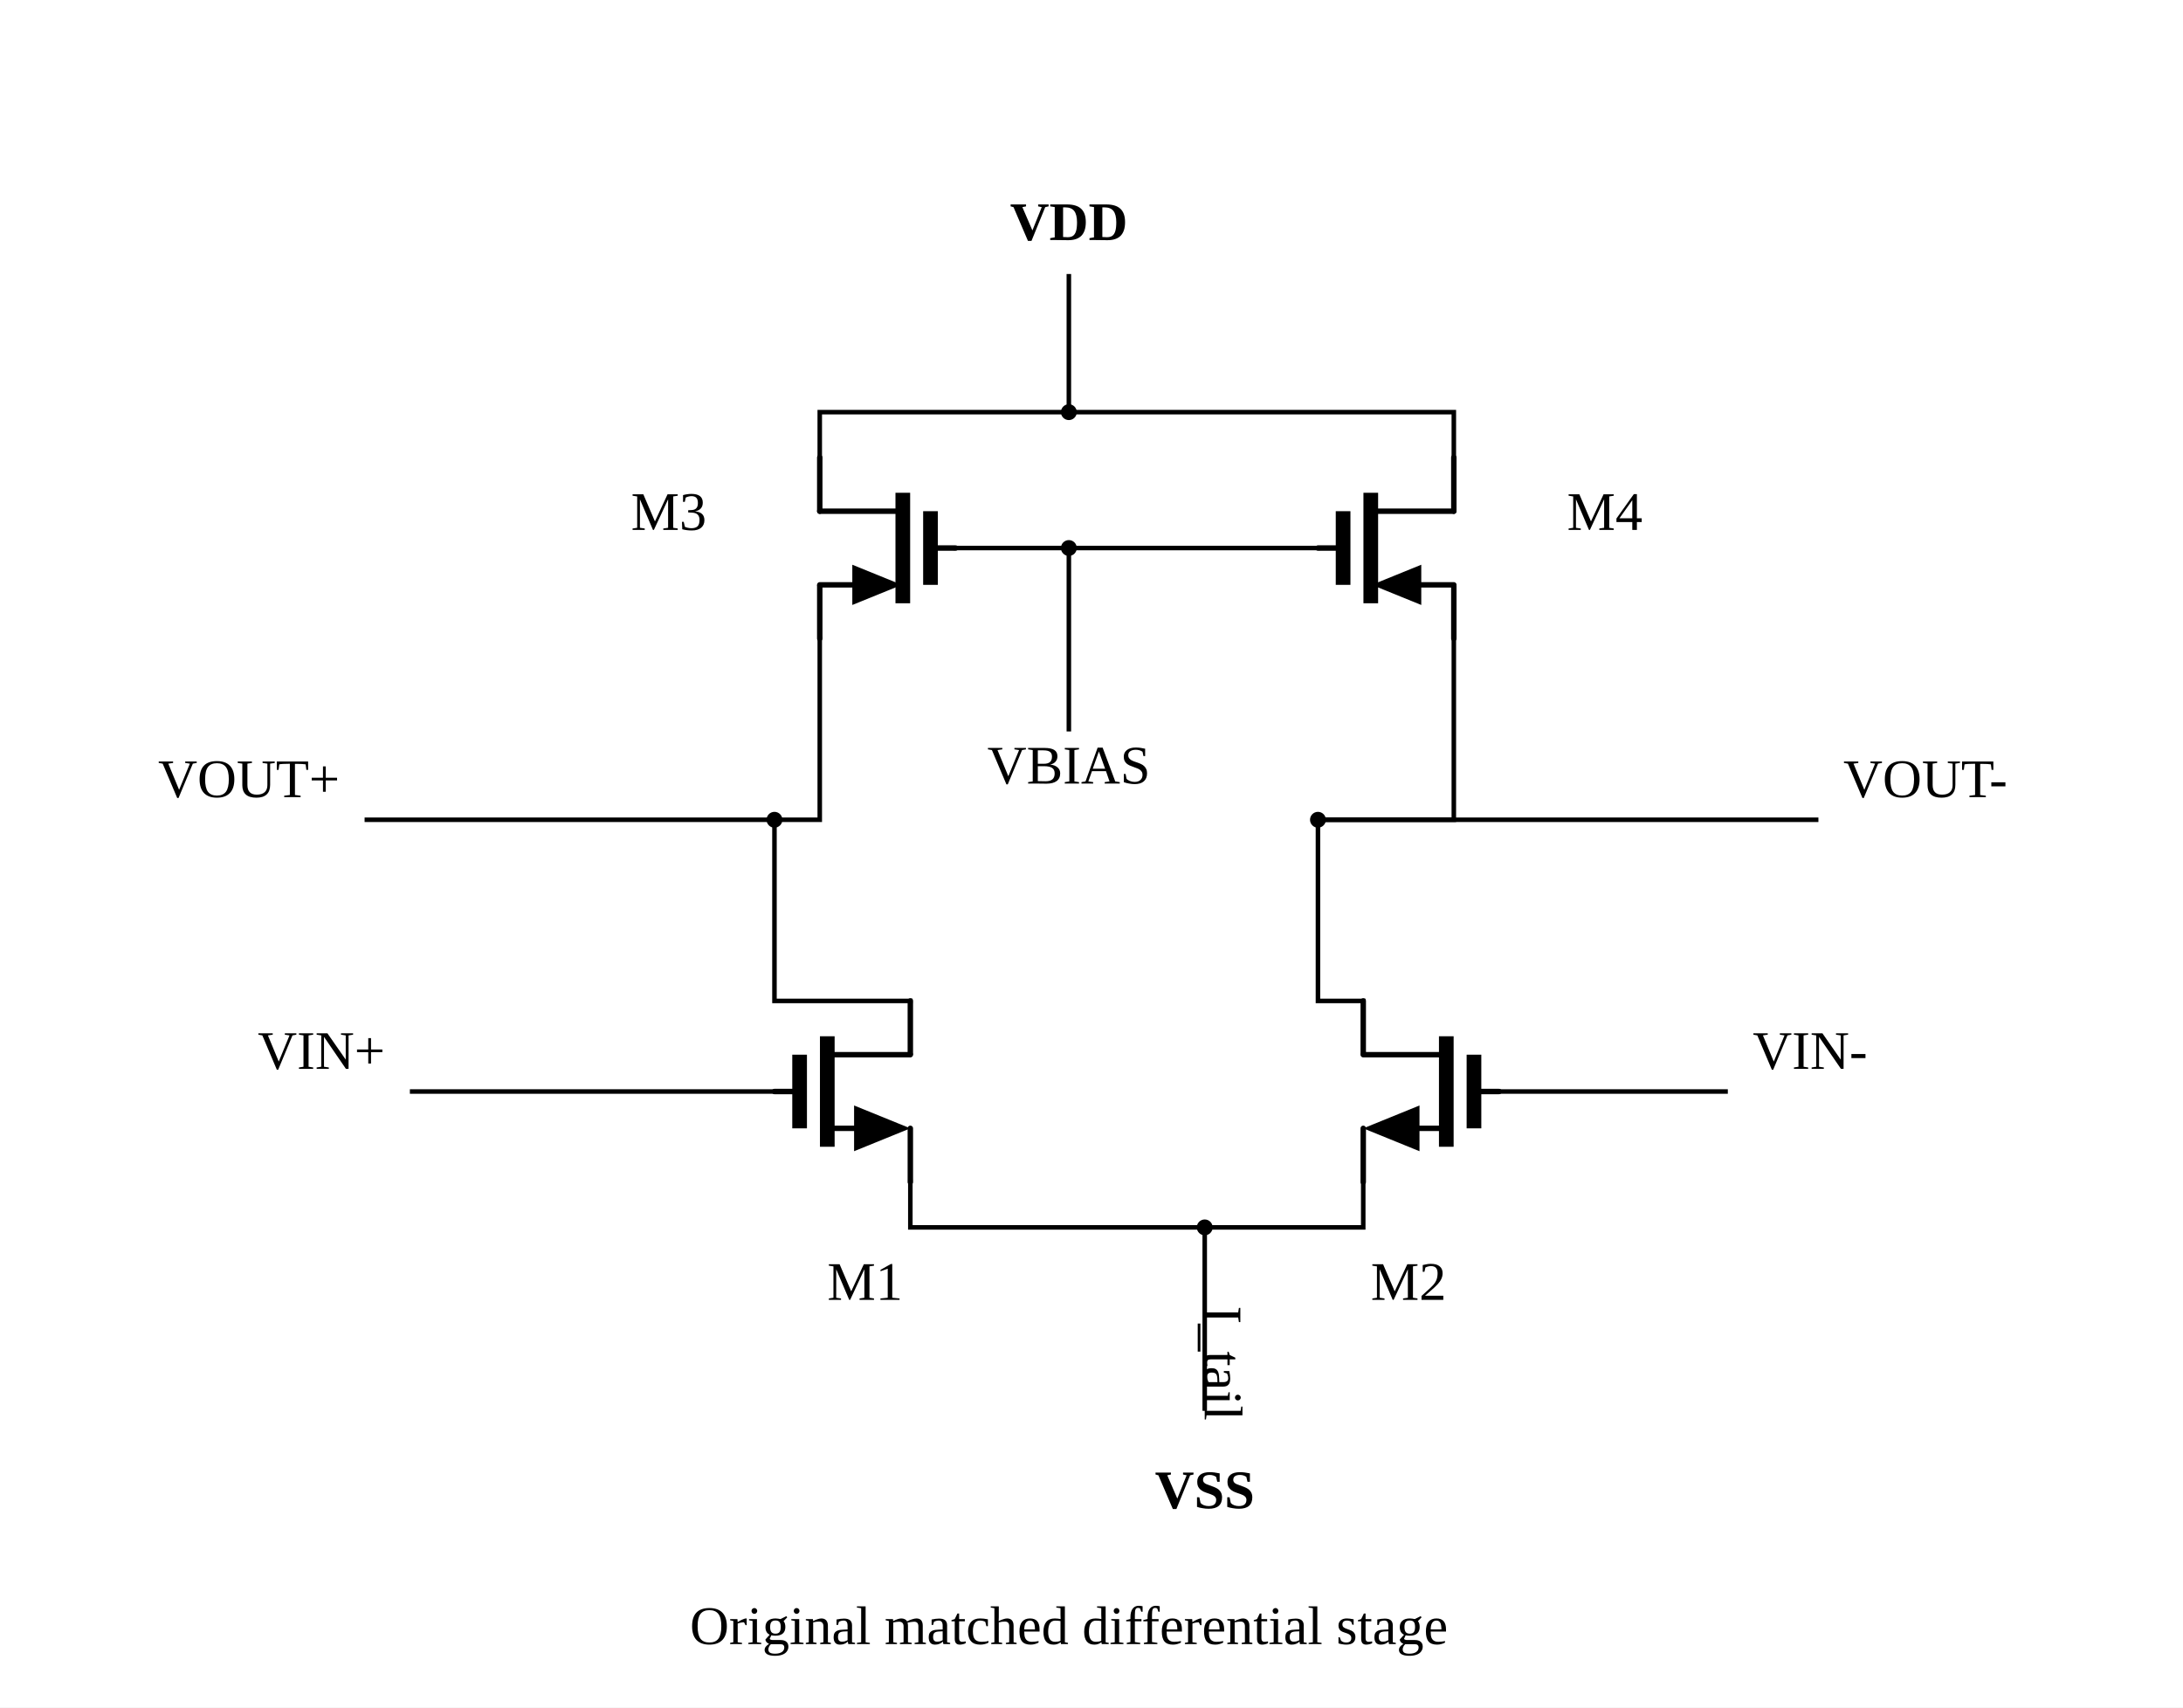
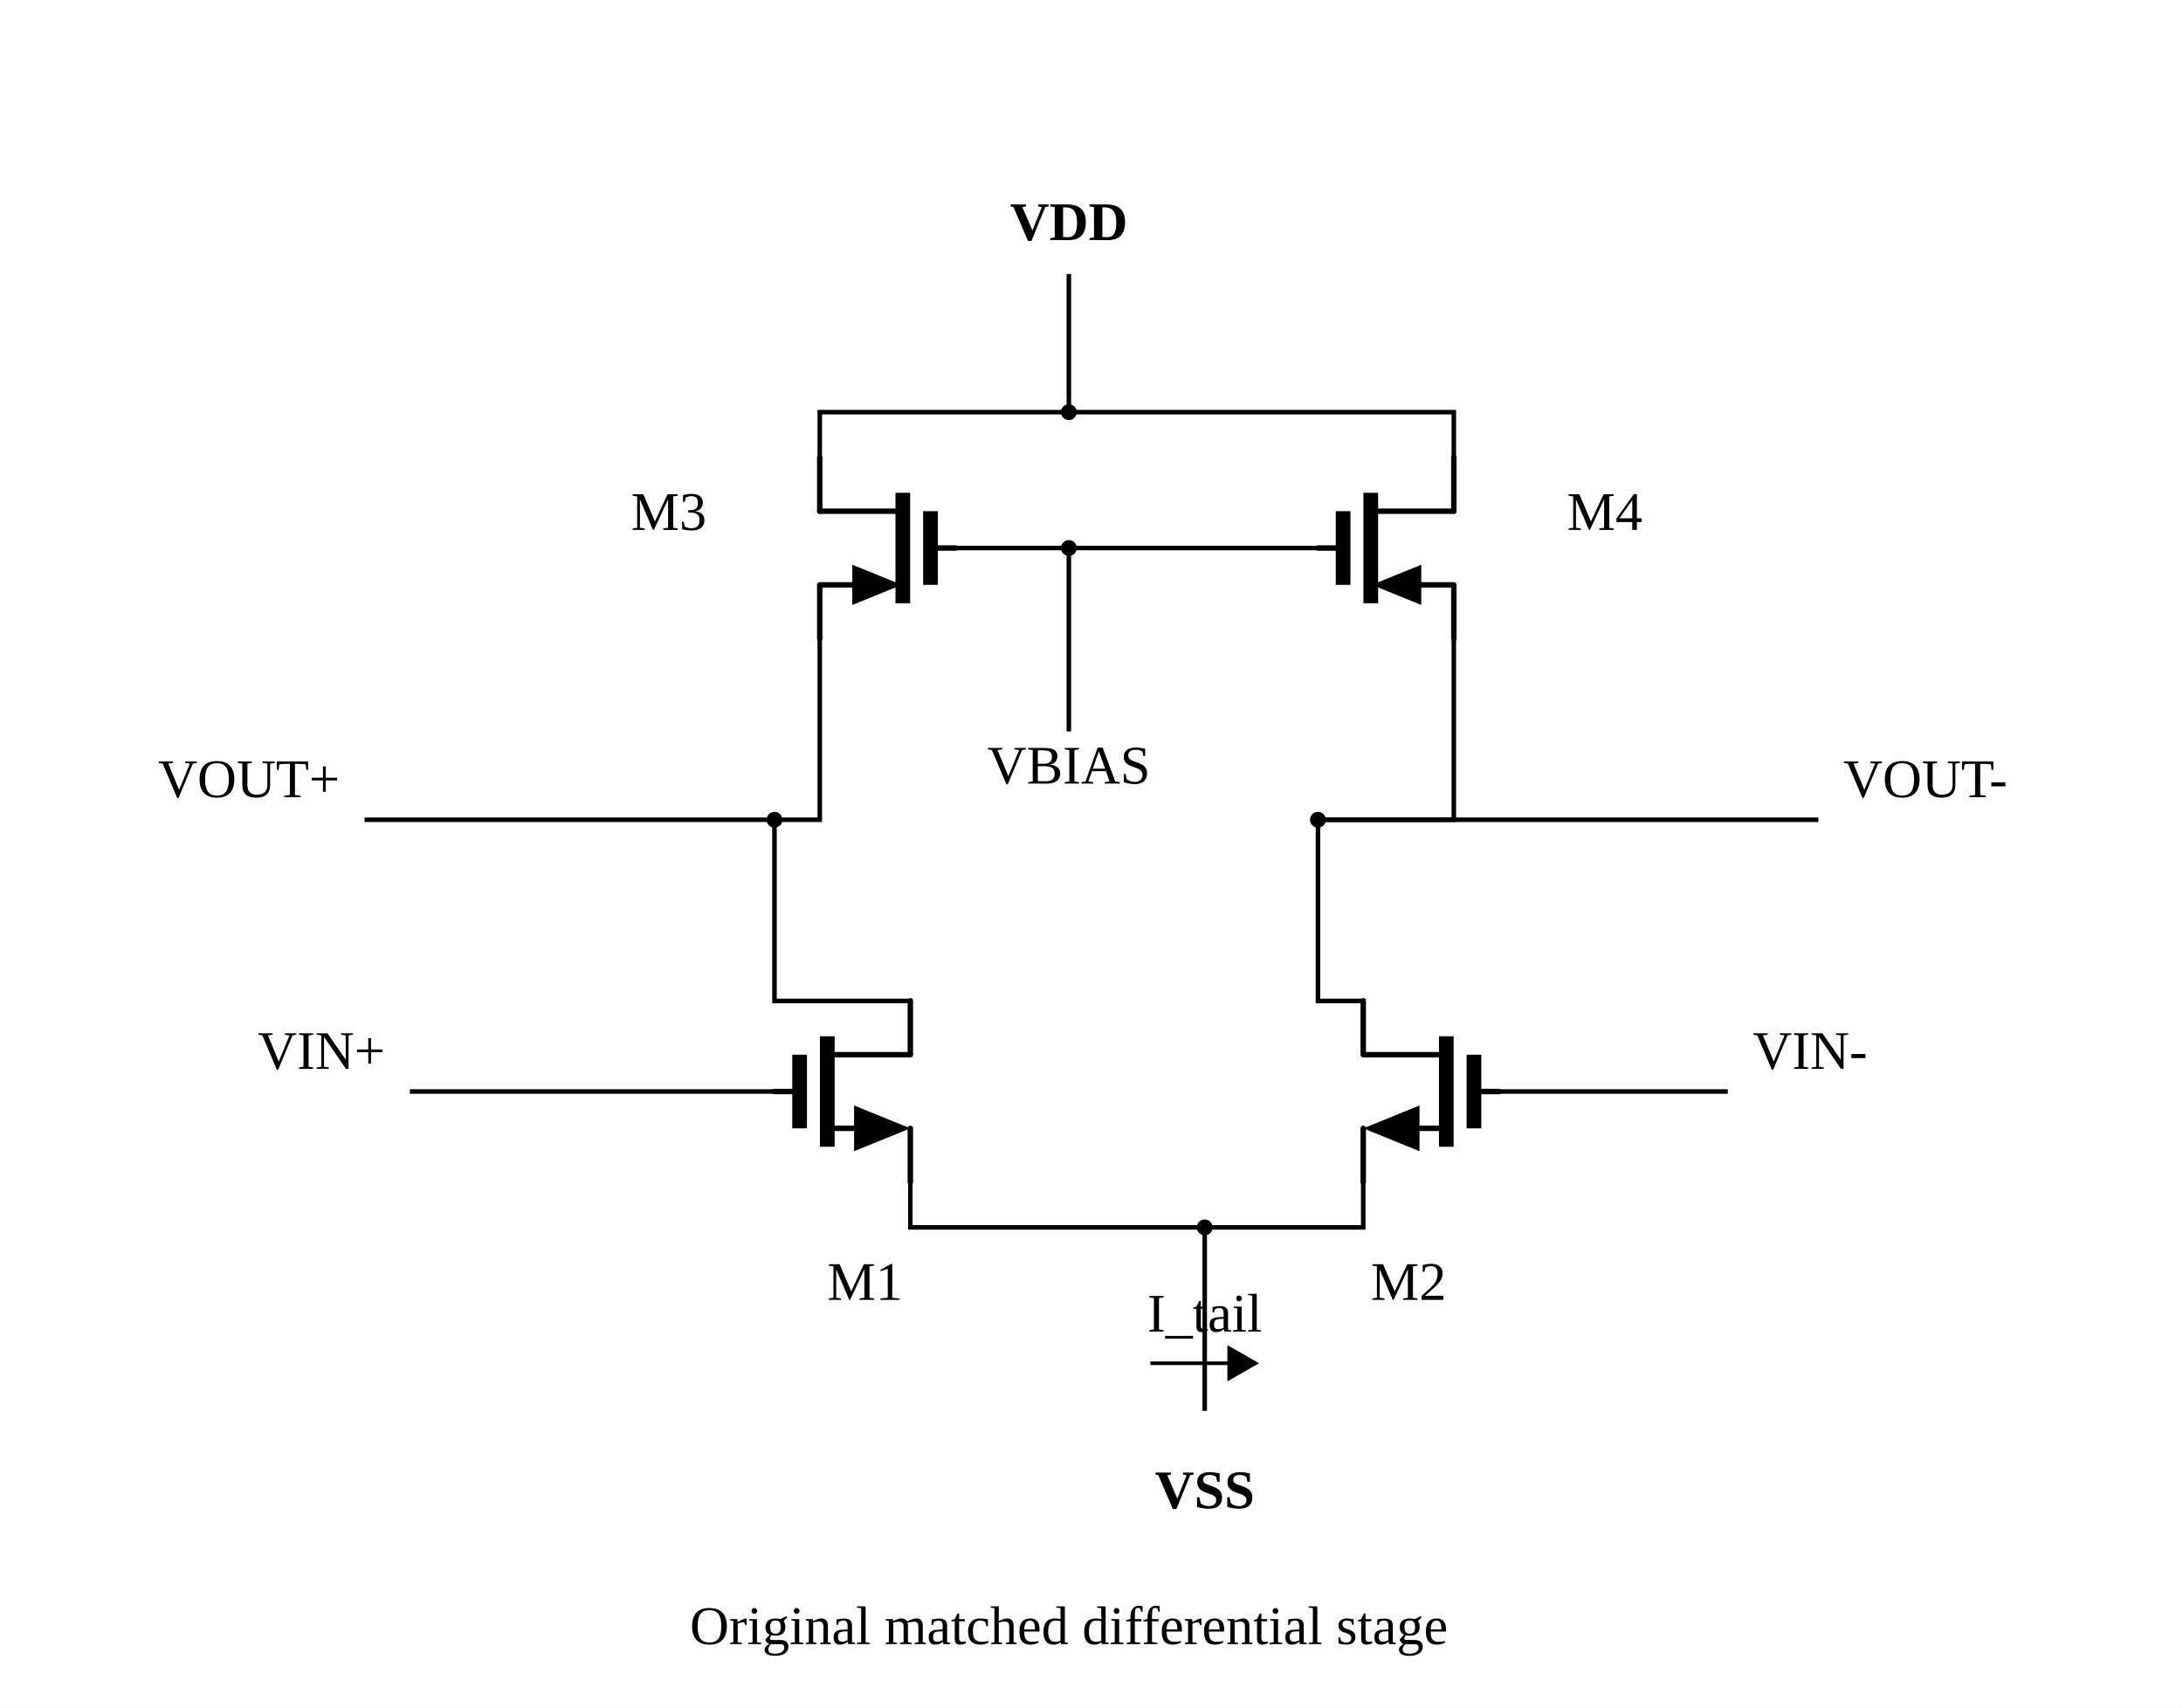
<svg xmlns="http://www.w3.org/2000/svg" viewBox="-11 -41 482 377" role="img" aria-labelledby="title" data-style-profile="textbook-monochrome-v1">
  <rect x="-11" y="-41" width="482" height="377" fill="#fff" />
  <style>text{fill:#000;font-family:Georgia,'Times New Roman',serif;font-size:12px}path,polyline,line,circle{vector-effect:non-scaling-stroke}</style>
  <g data-layer="formal">
    <g data-layer="routes">
      <polyline data-object-id="route-bias-feed" data-net-id="net-bias" points="225,80 225,120" fill="none" stroke="#000" stroke-width="1" stroke-linecap="square" stroke-linejoin="miter" />
      <polyline data-object-id="route-bias-left" data-net-id="net-bias" points="200,80 225,80" fill="none" stroke="#000" stroke-width="1" stroke-linecap="square" stroke-linejoin="miter" />
      <polyline data-object-id="route-bias-right" data-net-id="net-bias" points="225,80 280,80" fill="none" stroke="#000" stroke-width="1" stroke-linecap="square" stroke-linejoin="miter" />
      <polyline data-object-id="route-outn-bottom" data-net-id="net-voutn" points="280,140 280,180 290,180" fill="none" stroke="#000" stroke-width="1" stroke-linecap="square" stroke-linejoin="miter" />
      <polyline data-object-id="route-outn-port" data-net-id="net-voutn" points="280,140 390,140" fill="none" stroke="#000" stroke-width="1" stroke-linecap="square" stroke-linejoin="miter" />
      <polyline data-object-id="route-outn-top" data-net-id="net-voutn" points="310,100 310,140 280,140" fill="none" stroke="#000" stroke-width="1" stroke-linecap="square" stroke-linejoin="miter" />
      <polyline data-object-id="route-outp-bottom" data-net-id="net-voutp" points="160,140 160,180 190,180" fill="none" stroke="#000" stroke-width="1" stroke-linecap="square" stroke-linejoin="miter" />
      <polyline data-object-id="route-outp-port" data-net-id="net-voutp" points="70,140 160,140" fill="none" stroke="#000" stroke-width="1" stroke-linecap="square" stroke-linejoin="miter" />
      <polyline data-object-id="route-outp-top" data-net-id="net-voutp" points="170,100 170,140 160,140" fill="none" stroke="#000" stroke-width="1" stroke-linecap="square" stroke-linejoin="miter" />
      <polyline data-object-id="route-vdd-feed" data-net-id="net-vdd" points="225,20 225,50" fill="none" stroke="#000" stroke-width="1" stroke-linecap="square" stroke-linejoin="miter" />
      <polyline data-object-id="route-vdd-left" data-net-id="net-vdd" points="225,50 170,50 170,60" fill="none" stroke="#000" stroke-width="1" stroke-linecap="square" stroke-linejoin="miter" />
      <polyline data-object-id="route-vdd-right" data-net-id="net-vdd" points="225,50 310,50 310,60" fill="none" stroke="#000" stroke-width="1" stroke-linecap="square" stroke-linejoin="miter" />
      <polyline data-object-id="route-vinn" data-net-id="net-vinn" points="320,200 370,200" fill="none" stroke="#000" stroke-width="1" stroke-linecap="square" stroke-linejoin="miter" />
      <polyline data-object-id="route-vinp" data-net-id="net-vinp" points="80,200 160,200" fill="none" stroke="#000" stroke-width="1" stroke-linecap="square" stroke-linejoin="miter" />
      <polyline data-object-id="route-vss-feed" data-net-id="net-vss" points="255,230 255,270" fill="none" stroke="#000" stroke-width="1" stroke-linecap="square" stroke-linejoin="miter" />
      <polyline data-object-id="route-vss-left" data-net-id="net-vss" points="190,220 190,230 255,230" fill="none" stroke="#000" stroke-width="1" stroke-linecap="square" stroke-linejoin="miter" />
      <polyline data-object-id="route-vss-right" data-net-id="net-vss" points="290,220 290,230 255,230" fill="none" stroke="#000" stroke-width="1" stroke-linecap="square" stroke-linejoin="miter" />
    </g>
    <g data-layer="junctions">
      <circle data-object-id="junction-bias" cx="225" cy="80" r="1.75" fill="#000" />
      <circle data-object-id="junction-outn" cx="280" cy="140" r="1.75" fill="#000" />
      <circle data-object-id="junction-outp" cx="160" cy="140" r="1.75" fill="#000" />
      <circle data-object-id="junction-vdd" cx="225" cy="50" r="1.75" fill="#000" />
      <circle data-object-id="junction-vss" cx="255" cy="230" r="1.75" fill="#000" />
    </g>
    <g data-layer="symbols">
      <g data-object-id="M1" data-symbol-id="nmos">
        <g transform="translate(180 200) rotate(0)">
          <g fill="none" stroke="#000" stroke-width="1" stroke-linecap="square" stroke-linejoin="miter">
            <line x1="-8.118" y1="-8.132" x2="10" y2="-8.132" stroke-width="1.2" stroke-linecap="round" stroke-linejoin="round" />
            <polygon points="-9.957,-12.198 -9.957,12.198 -6.717,12.198 -6.717,-12.198" fill="#000" stroke="none" />
            <polygon points="-16.069,-8.132 -16.069,8.132 -12.829,8.132 -12.829,-8.132" fill="#000" stroke="none" />
            <line x1="10" y1="8.132" x2="10" y2="20" stroke-width="1.2" stroke-linecap="round" stroke-linejoin="round" />
            <line x1="-14.449" y1="0" x2="-20" y2="0" stroke-width="1.2" stroke-linecap="round" stroke-linejoin="round" />
            <line x1="10" y1="-8.349" x2="10" y2="-20" stroke-width="1.2" stroke-linecap="round" stroke-linejoin="round" />
            <line x1="-7.899" y1="8.132" x2="-0.35" y2="8.132" stroke-width="1.2" stroke-linecap="round" stroke-linejoin="round" />
            <polygon points="10,8.132 -2.42,13.181 -2.42,3.083" fill="#000" stroke="none" />
          </g>
        </g>
      </g>
      <g data-object-id="M2" data-symbol-id="nmos">
        <g transform="translate(300 200) rotate(0) scale(-1 1)">
          <g fill="none" stroke="#000" stroke-width="1" stroke-linecap="square" stroke-linejoin="miter">
            <line x1="-8.118" y1="-8.132" x2="10" y2="-8.132" stroke-width="1.2" stroke-linecap="round" stroke-linejoin="round" />
            <polygon points="-9.957,-12.198 -9.957,12.198 -6.717,12.198 -6.717,-12.198" fill="#000" stroke="none" />
            <polygon points="-16.069,-8.132 -16.069,8.132 -12.829,8.132 -12.829,-8.132" fill="#000" stroke="none" />
            <line x1="10" y1="8.132" x2="10" y2="20" stroke-width="1.2" stroke-linecap="round" stroke-linejoin="round" />
            <line x1="-14.449" y1="0" x2="-20" y2="0" stroke-width="1.2" stroke-linecap="round" stroke-linejoin="round" />
            <line x1="10" y1="-8.349" x2="10" y2="-20" stroke-width="1.2" stroke-linecap="round" stroke-linejoin="round" />
            <line x1="-7.899" y1="8.132" x2="-0.35" y2="8.132" stroke-width="1.2" stroke-linecap="round" stroke-linejoin="round" />
            <polygon points="10,8.132 -2.42,13.181 -2.42,3.083" fill="#000" stroke="none" />
          </g>
        </g>
      </g>
      <g data-object-id="M3" data-symbol-id="pmos">
        <g transform="translate(180 80) rotate(180)">
          <g fill="none" stroke="#000" stroke-width="1" stroke-linecap="square" stroke-linejoin="miter">
            <line x1="-7.899" y1="8.132" x2="10" y2="8.132" stroke-width="1.2" stroke-linecap="round" stroke-linejoin="round" />
            <polygon points="-9.957,-12.198 -9.957,12.198 -6.717,12.198 -6.717,-12.198" fill="#000" stroke="none" />
            <polygon points="-16.069,-8.132 -16.069,8.132 -12.829,8.132 -12.829,-8.132" fill="#000" stroke="none" />
            <line x1="10" y1="8.132" x2="10" y2="20" stroke-width="1.2" stroke-linecap="round" stroke-linejoin="round" />
            <line x1="-14.449" y1="0" x2="-20" y2="0" stroke-width="1.2" stroke-linecap="round" stroke-linejoin="round" />
            <line x1="10" y1="-8.349" x2="10" y2="-20" stroke-width="1.2" stroke-linecap="round" stroke-linejoin="round" />
            <line x1="0.576" y1="-8.132" x2="10" y2="-8.132" stroke-width="1.2" stroke-linecap="round" stroke-linejoin="round" />
            <polygon points="-8.118,-8.132 2.812,-3.689 2.812,-12.575" fill="#000" stroke="none" />
          </g>
        </g>
      </g>
      <g data-object-id="M4" data-symbol-id="pmos">
        <g transform="translate(300 80) rotate(180) scale(-1 1)">
          <g fill="none" stroke="#000" stroke-width="1" stroke-linecap="square" stroke-linejoin="miter">
            <line x1="-7.899" y1="8.132" x2="10" y2="8.132" stroke-width="1.2" stroke-linecap="round" stroke-linejoin="round" />
            <polygon points="-9.957,-12.198 -9.957,12.198 -6.717,12.198 -6.717,-12.198" fill="#000" stroke="none" />
            <polygon points="-16.069,-8.132 -16.069,8.132 -12.829,8.132 -12.829,-8.132" fill="#000" stroke="none" />
            <line x1="10" y1="8.132" x2="10" y2="20" stroke-width="1.2" stroke-linecap="round" stroke-linejoin="round" />
            <line x1="-14.449" y1="0" x2="-20" y2="0" stroke-width="1.2" stroke-linecap="round" stroke-linejoin="round" />
            <line x1="10" y1="-8.349" x2="10" y2="-20" stroke-width="1.2" stroke-linecap="round" stroke-linejoin="round" />
            <line x1="0.576" y1="-8.132" x2="10" y2="-8.132" stroke-width="1.2" stroke-linecap="round" stroke-linejoin="round" />
            <polygon points="-8.118,-8.132 2.812,-3.689 2.812,-12.575" fill="#000" stroke="none" />
          </g>
        </g>
      </g>
    </g>
    <g data-layer="annotations">
-       <text data-object-id="annotation-tail" data-kind="route-marker" data-attached-object-id="net-vss" x="255" y="260" text-anchor="middle" transform="rotate(90 255 260)">I_tail</text>
+       <g data-object-id="annotation-tail" data-kind="route-marker" data-attached-object-id="net-vss">
+         <g transform="rotate(0 255 260)">
+           <line x1="243" y1="260" x2="265" y2="260" stroke="#000" stroke-width="0.8" />
+           <polygon points="267,260 260,256 260,264" fill="#000" />
+         </g>
+         <text x="255" y="253" text-anchor="middle">I_tail</text>
+       </g>
      <text data-object-id="label-bias" data-kind="net-label" data-attached-object-id="port-bias" x="225" y="132" text-anchor="middle" transform="rotate(0 225 132)">VBIAS</text>
      <text data-object-id="label-m1" data-kind="instance-label" data-attached-object-id="M1" x="180" y="246" text-anchor="middle" transform="rotate(0 180 246)">M1</text>
      <text data-object-id="label-m2" data-kind="instance-label" data-attached-object-id="M2" x="300" y="246" text-anchor="middle" transform="rotate(0 300 246)">M2</text>
      <text data-object-id="label-m3" data-kind="instance-label" data-attached-object-id="M3" x="145" y="76" text-anchor="end" transform="rotate(0 145 76)">M3</text>
      <text data-object-id="label-m4" data-kind="instance-label" data-attached-object-id="M4" x="335" y="76" text-anchor="start" transform="rotate(0 335 76)">M4</text>
      <text data-object-id="label-outn" data-kind="net-label" data-attached-object-id="port-voutn" x="396" y="135" text-anchor="start" transform="rotate(0 396 135)">VOUT-</text>
      <text data-object-id="label-outp" data-kind="net-label" data-attached-object-id="port-voutp" x="64" y="135" text-anchor="end" transform="rotate(0 64 135)">VOUT+</text>
      <text data-object-id="label-vdd" data-kind="power-label" data-attached-object-id="port-vdd" x="225" y="12" text-anchor="middle" transform="rotate(0 225 12)" font-weight="bold">VDD</text>
      <text data-object-id="label-vinn" data-kind="net-label" data-attached-object-id="port-vinn" x="376" y="195" text-anchor="start" transform="rotate(0 376 195)">VIN-</text>
      <text data-object-id="label-vinp" data-kind="net-label" data-attached-object-id="port-vinp" x="74" y="195" text-anchor="end" transform="rotate(0 74 195)">VIN+</text>
      <text data-object-id="label-vss" data-kind="power-label" data-attached-object-id="port-vss" x="255" y="292" text-anchor="middle" transform="rotate(0 255 292)" font-weight="bold">VSS</text>
    </g>
    <g data-layer="drafting">
      <text data-object-id="caption" data-kind="draft-text" x="225" y="322" text-anchor="middle" transform="rotate(0 225 322)" font-size="12">Original matched differential stage</text>
    </g>
  </g>
</svg>
